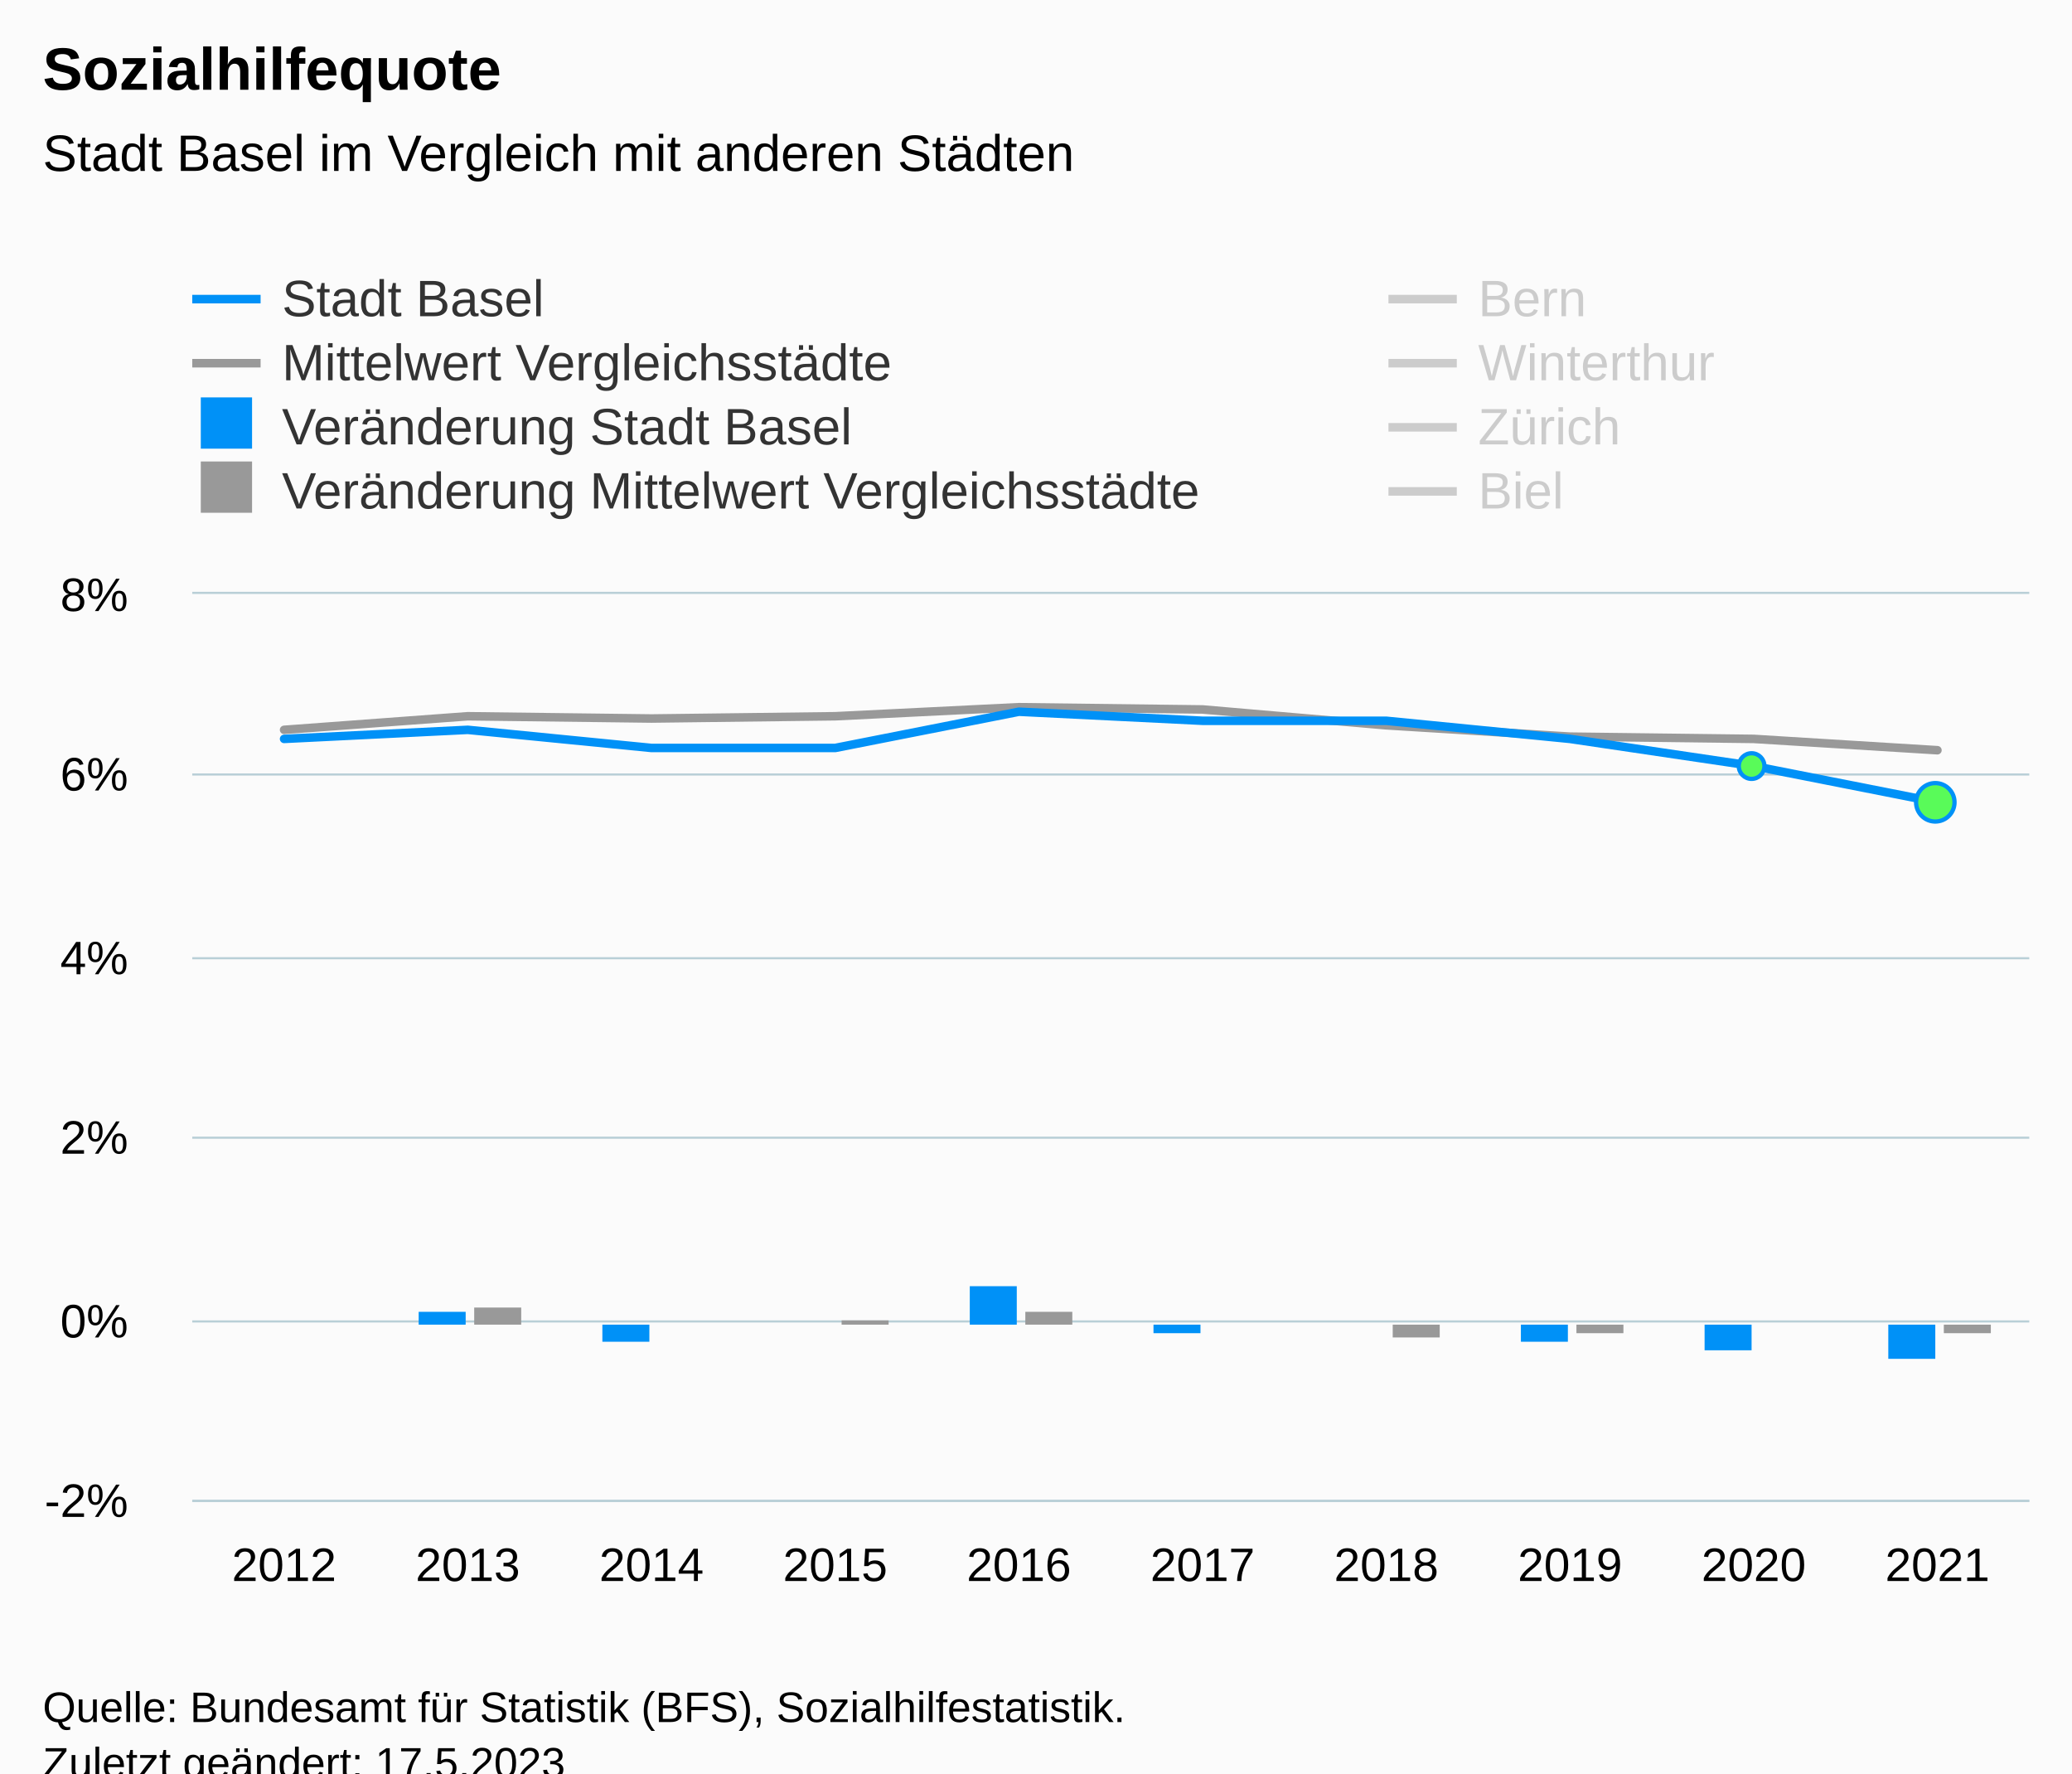
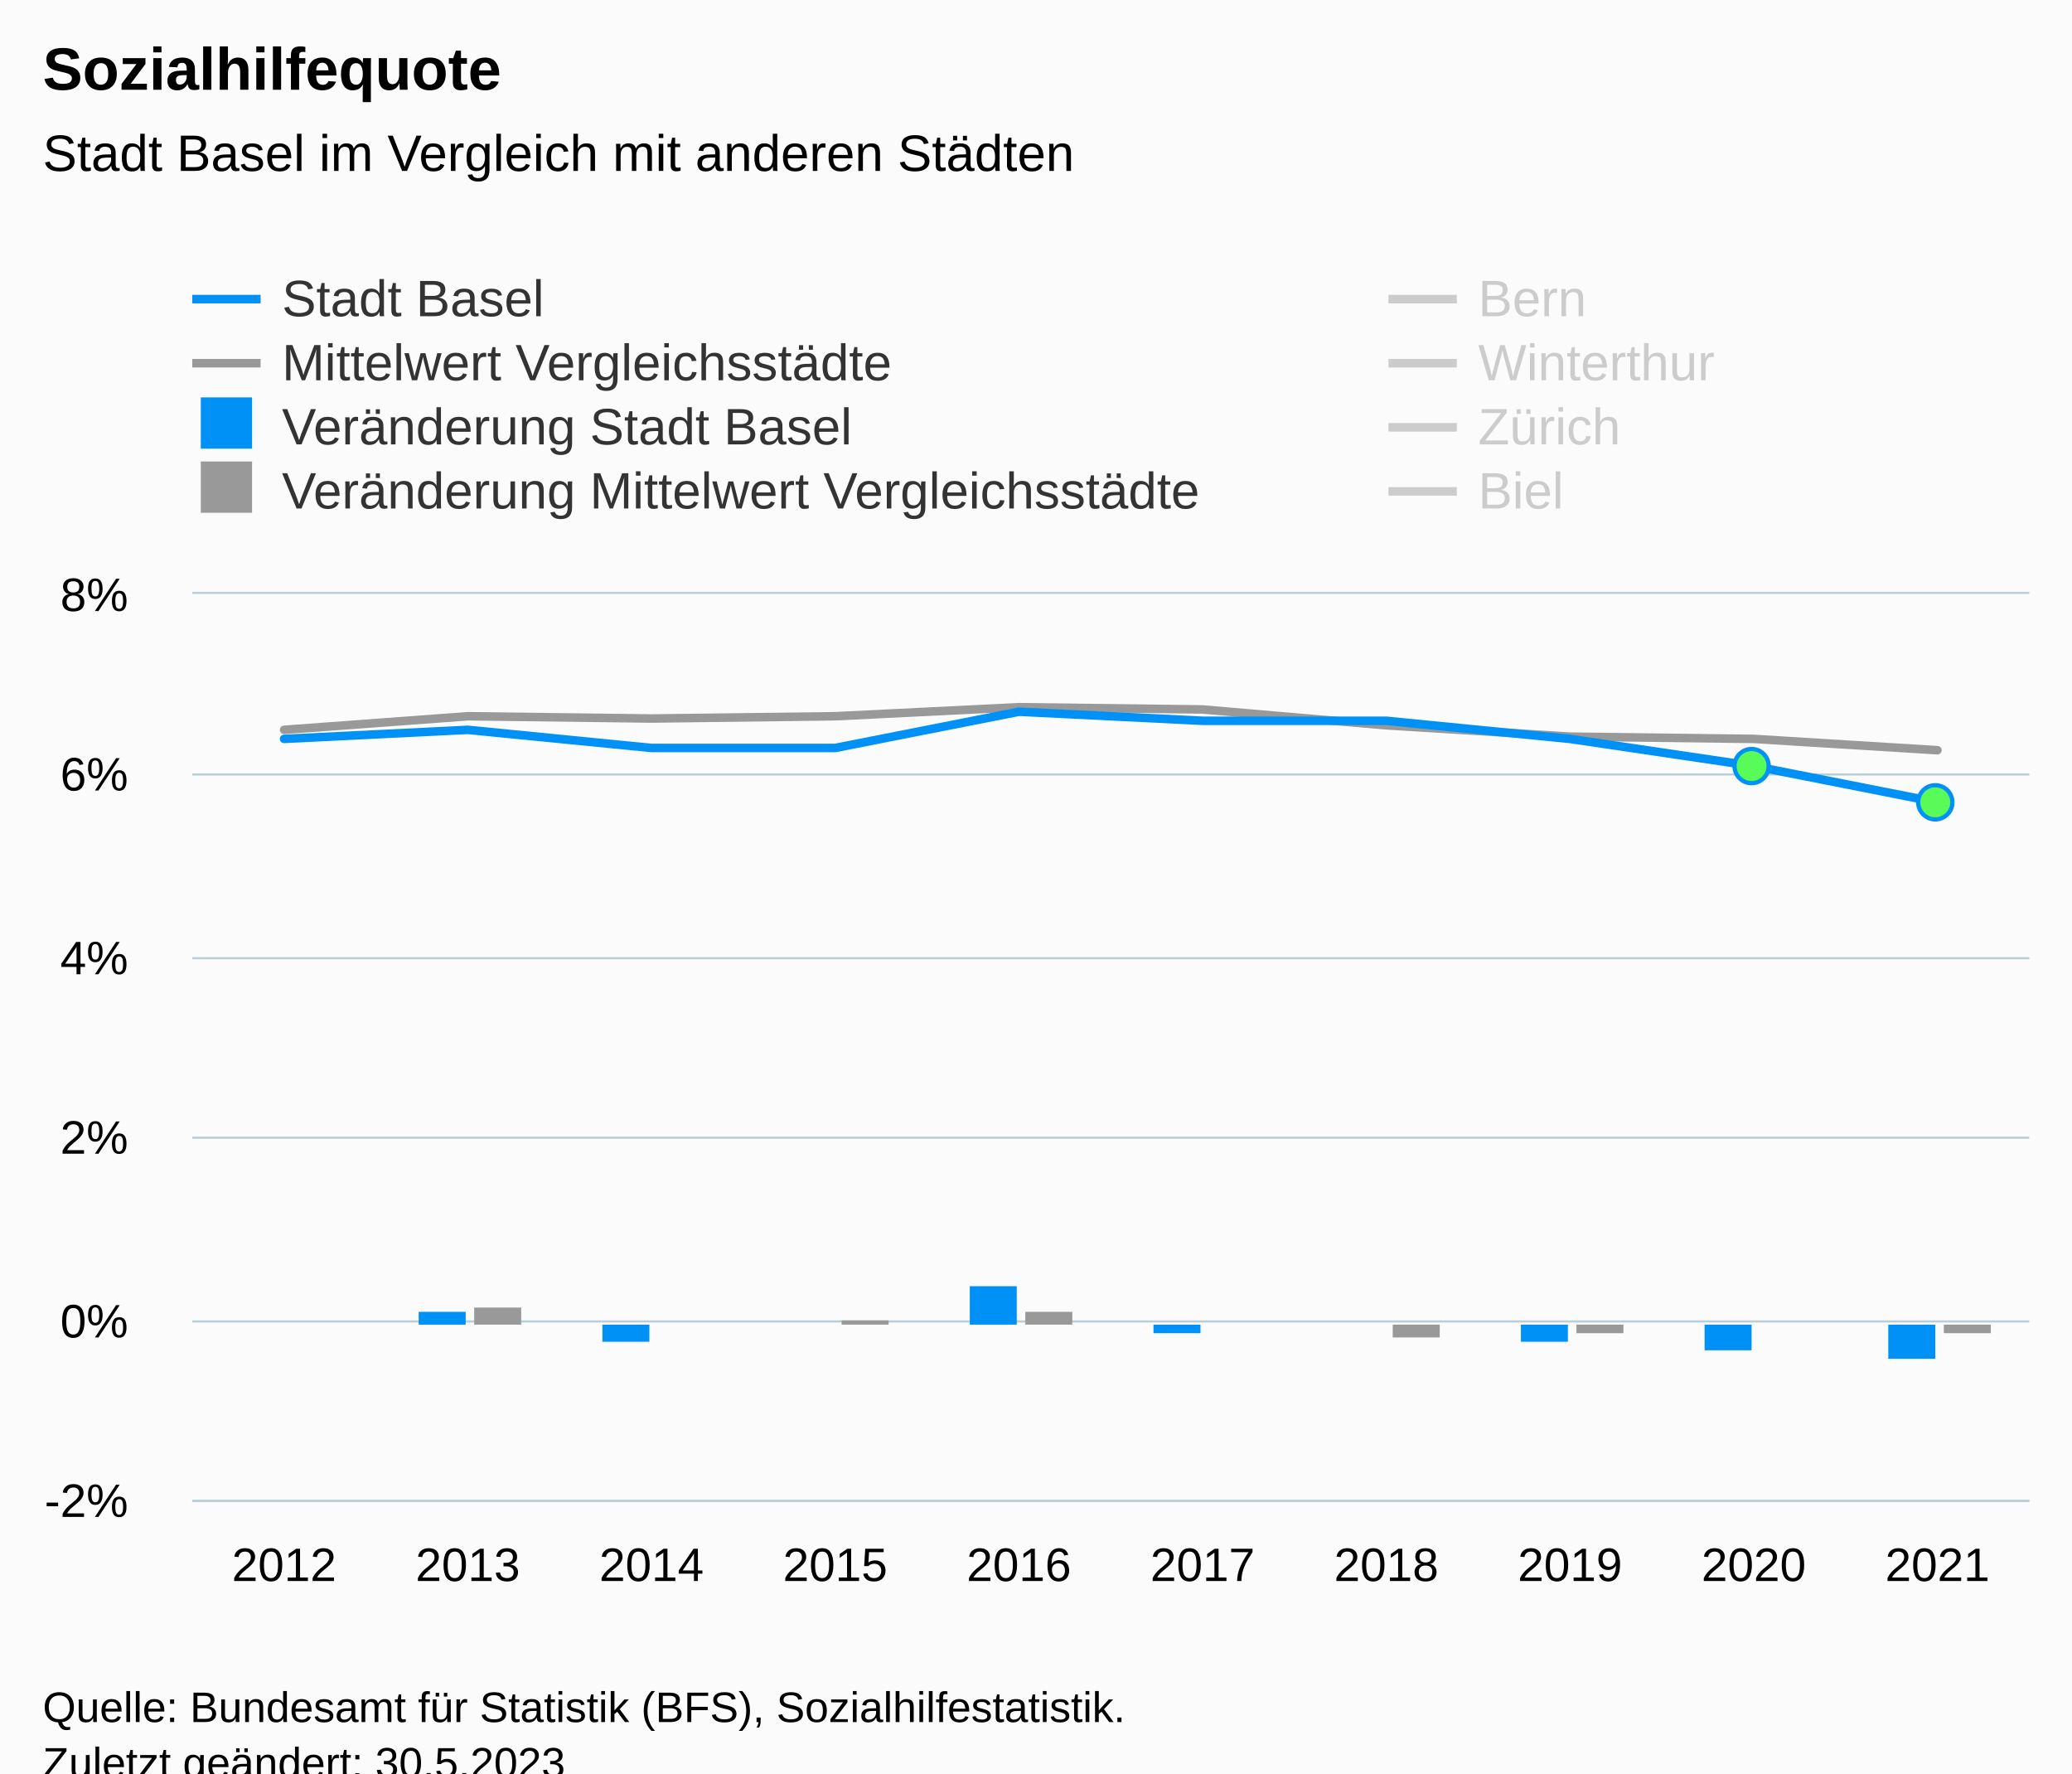
<svg xmlns="http://www.w3.org/2000/svg" version="1.1" class="highcharts-root" style="font-family:Arial;font-size:12px;" viewBox="0 0 485 415">
  <defs>
-     <clipPath id="highcharts-jcfth1a-97-">
+     <clipPath id="highcharts-y6wm0yj-97-">
      <rect x="0" y="0" width="430" height="212" fill="none" />
    </clipPath>
-     <clipPath id="highcharts-jcfth1a-108-">
+     <clipPath id="highcharts-y6wm0yj-108-">
      <rect x="0" y="0" width="430" height="212" fill="none" />
    </clipPath>
-     <clipPath id="highcharts-jcfth1a-189-">
+     <clipPath id="highcharts-y6wm0yj-189-">
      <rect x="45" y="139" width="430" height="212" fill="none" />
    </clipPath>
  </defs>
  <rect fill="#fbfbfb" class="highcharts-background" x="0" y="0" width="485" height="428" rx="0" ry="0" />
  <rect fill="none" class="highcharts-plot-background" x="45" y="139" width="430" height="212" />
  <g class="highcharts-pane-group" data-z-index="0" />
  <g class="highcharts-grid highcharts-xaxis-grid" data-z-index="1">
    <path fill="none" data-z-index="1" class="highcharts-grid-line" d="M 87.5 139 L 87.5 351" opacity="1" />
    <path fill="none" data-z-index="1" class="highcharts-grid-line" d="M 130.5 139 L 130.5 351" opacity="1" />
    <path fill="none" data-z-index="1" class="highcharts-grid-line" d="M 173.5 139 L 173.5 351" opacity="1" />
    <path fill="none" data-z-index="1" class="highcharts-grid-line" d="M 216.5 139 L 216.5 351" opacity="1" />
    <path fill="none" data-z-index="1" class="highcharts-grid-line" d="M 259.5 139 L 259.5 351" opacity="1" />
    <path fill="none" data-z-index="1" class="highcharts-grid-line" d="M 302.5 139 L 302.5 351" opacity="1" />
    <path fill="none" data-z-index="1" class="highcharts-grid-line" d="M 345.5 139 L 345.5 351" opacity="1" />
    <path fill="none" data-z-index="1" class="highcharts-grid-line" d="M 388.5 139 L 388.5 351" opacity="1" />
    <path fill="none" data-z-index="1" class="highcharts-grid-line" d="M 431.5 139 L 431.5 351" opacity="1" />
    <path fill="none" data-z-index="1" class="highcharts-grid-line" d="M 474.5 139 L 474.5 351" opacity="1" />
    <path fill="none" data-z-index="1" class="highcharts-grid-line" d="M 44.5 139 L 44.5 351" opacity="1" />
  </g>
  <g class="highcharts-grid highcharts-yaxis-grid" data-z-index="1">
    <path fill="none" stroke="#B9CFD7" stroke-width="0.5" data-z-index="1" class="highcharts-grid-line" d="M 45 351.25 L 475 351.25" opacity="1" />
    <path fill="none" stroke="#B9CFD7" stroke-width="0.5" data-z-index="1" class="highcharts-grid-line" d="M 45 309.25 L 475 309.25" opacity="1" />
    <path fill="none" stroke="#B9CFD7" stroke-width="0.5" data-z-index="1" class="highcharts-grid-line" d="M 45 266.25 L 475 266.25" opacity="1" />
    <path fill="none" stroke="#B9CFD7" stroke-width="0.5" data-z-index="1" class="highcharts-grid-line" d="M 45 224.25 L 475 224.25" opacity="1" />
    <path fill="none" stroke="#B9CFD7" stroke-width="0.5" data-z-index="1" class="highcharts-grid-line" d="M 45 181.25 L 475 181.25" opacity="1" />
    <path fill="none" stroke="#B9CFD7" stroke-width="0.5" data-z-index="1" class="highcharts-grid-line" d="M 45 138.75 L 475 138.75" opacity="1" />
  </g>
  <rect fill="none" class="highcharts-plot-border" data-z-index="1" x="45" y="139" width="430" height="212" />
  <g class="highcharts-axis highcharts-xaxis" data-z-index="2">
    <path fill="none" class="highcharts-axis-line" stroke="#B9CFD7" stroke-width="0.5" data-z-index="7" d="M 45 351.25 L 475 351.25" />
  </g>
  <g class="highcharts-axis highcharts-yaxis" data-z-index="2">
    <path fill="none" class="highcharts-axis-line" data-z-index="7" d="M 45 139 L 45 351" />
  </g>
  <g class="highcharts-series-group" data-z-index="3">
-     <g class="highcharts-series highcharts-series-1 highcharts-line-series" data-z-index="0.1" opacity="1" transform="translate(45,139) scale(1 1)" clip-path="url(#highcharts-jcfth1a-108-)">
+     <g class="highcharts-series highcharts-series-1 highcharts-line-series" data-z-index="0.1" opacity="1" transform="translate(45,139) scale(1 1)" clip-path="url(#highcharts-y6wm0yj-108-)">
      <path fill="none" d="M 21.5 31.8 L 64.5 28.62 L 107.5 29.15 L 150.5 28.62 L 193.5 26.5 L 236.5 27.03 L 279.5 30.74 L 322.5 33.39 L 365.5 33.92 L 408.5 36.57" class="highcharts-graph" data-z-index="1" stroke="#999999" stroke-width="2" stroke-linejoin="round" stroke-linecap="round" />
    </g>
    <g class="highcharts-markers highcharts-series-1 highcharts-line-series" data-z-index="0.1" opacity="1" transform="translate(45,139) scale(1 1)" clip-path="none" />
-     <g class="highcharts-series highcharts-series-2 highcharts-line-series highcharts-color-0" visibility="hidden" data-z-index="0.1" opacity="1" transform="translate(45,139) scale(1 1)" clip-path="url(#highcharts-jcfth1a-108-)">
+     <g class="highcharts-series highcharts-series-2 highcharts-line-series highcharts-color-0" visibility="hidden" data-z-index="0.1" opacity="1" transform="translate(45,139) scale(1 1)" clip-path="url(#highcharts-y6wm0yj-108-)">
      <path fill="none" d="M 365.5 169.6 L 408.5 169.6" class="highcharts-graph" data-z-index="1" stroke="#7cb5ec" stroke-width="2" stroke-linejoin="round" stroke-linecap="round" />
    </g>
    <g class="highcharts-markers highcharts-series-2 highcharts-line-series highcharts-color-0" visibility="hidden" data-z-index="0.1" opacity="1" transform="translate(45,139) scale(1 1)" clip-path="none" />
-     <g class="highcharts-series highcharts-series-3 highcharts-column-series" data-z-index="0.1" opacity="1" transform="translate(45,139) scale(1 1)" clip-path="url(#highcharts-jcfth1a-108-)">
+     <g class="highcharts-series highcharts-series-3 highcharts-column-series" data-z-index="0.1" opacity="1" transform="translate(45,139) scale(1 1)" clip-path="url(#highcharts-y6wm0yj-108-)">
      <rect x="53" y="168" width="11" height="3" fill="#0091f7" opacity="1" class="highcharts-point" />
      <rect x="96" y="171" width="11" height="4" fill="#0091f7" opacity="1" class="highcharts-point highcharts-negative" />
      <rect x="139" y="171" width="11" height="0" fill="#0091f7" opacity="1" class="highcharts-point" />
      <rect x="182" y="162" width="11" height="9" fill="#0091f7" opacity="1" class="highcharts-point" />
      <rect x="225" y="171" width="11" height="2" fill="#0091f7" opacity="1" class="highcharts-point highcharts-negative" />
      <rect x="268" y="171" width="11" height="0" fill="#0091f7" opacity="1" class="highcharts-point" />
      <rect x="311" y="171" width="11" height="4" fill="#0091f7" opacity="1" class="highcharts-point highcharts-negative" />
      <rect x="354" y="171" width="11" height="6" fill="#0091f7" opacity="1" class="highcharts-point highcharts-negative" />
      <rect x="397" y="171" width="11" height="8" fill="#0091f7" opacity="1" class="highcharts-point highcharts-negative" />
    </g>
    <g class="highcharts-markers highcharts-series-3 highcharts-column-series" data-z-index="0.1" opacity="1" transform="translate(45,139) scale(1 1)" clip-path="none" />
-     <g class="highcharts-series highcharts-series-4 highcharts-column-series" data-z-index="0.1" opacity="1" transform="translate(45,139) scale(1 1)" clip-path="url(#highcharts-jcfth1a-108-)">
+     <g class="highcharts-series highcharts-series-4 highcharts-column-series" data-z-index="0.1" opacity="1" transform="translate(45,139) scale(1 1)" clip-path="url(#highcharts-y6wm0yj-108-)">
      <rect x="66" y="167" width="11" height="4" fill="#999999" opacity="1" class="highcharts-point" />
      <rect x="109" y="171" width="11" height="0" fill="#999999" opacity="1" class="highcharts-point highcharts-negative" />
      <rect x="152" y="170" width="11" height="1" fill="#999999" opacity="1" class="highcharts-point" />
      <rect x="195" y="168" width="11" height="3" fill="#999999" opacity="1" class="highcharts-point" />
      <rect x="238" y="171" width="11" height="0" fill="#999999" opacity="1" class="highcharts-point highcharts-negative" />
      <rect x="281" y="171" width="11" height="3" fill="#999999" opacity="1" class="highcharts-point highcharts-negative" />
      <rect x="324" y="171" width="11" height="2" fill="#999999" opacity="1" class="highcharts-point highcharts-negative" />
      <rect x="367" y="171" width="11" height="0" fill="#999999" opacity="1" class="highcharts-point highcharts-negative" />
      <rect x="410" y="171" width="11" height="2" fill="#999999" opacity="1" class="highcharts-point highcharts-negative" />
    </g>
    <g class="highcharts-markers highcharts-series-4 highcharts-column-series" data-z-index="0.1" opacity="1" transform="translate(45,139) scale(1 1)" clip-path="none" />
-     <g class="highcharts-series highcharts-series-5 highcharts-line-series" visibility="hidden" data-z-index="0.1" opacity="1" transform="translate(45,139) scale(1 1)" clip-path="url(#highcharts-jcfth1a-108-)">
+     <g class="highcharts-series highcharts-series-5 highcharts-line-series" visibility="hidden" data-z-index="0.1" opacity="1" transform="translate(45,139) scale(1 1)" clip-path="url(#highcharts-y6wm0yj-108-)">
      <path fill="none" d="M 21.5 57.24 L 64.5 57.24 L 107.5 55.12 L 150.5 59.36 L 193.5 61.48 L 236.5 63.6 L 279.5 63.6 L 322.5 63.6 L 365.5 61.48 L 408.5 61.48" class="highcharts-graph" data-z-index="1" stroke="#007A2F" stroke-width="2" stroke-linejoin="round" stroke-linecap="round" />
    </g>
    <g class="highcharts-markers highcharts-series-5 highcharts-line-series" visibility="hidden" data-z-index="0.1" opacity="1" transform="translate(45,139) scale(1 1)" clip-path="none" />
-     <g class="highcharts-series highcharts-series-6 highcharts-line-series" visibility="hidden" data-z-index="0.1" opacity="1" transform="translate(45,139) scale(1 1)" clip-path="url(#highcharts-jcfth1a-108-)">
+     <g class="highcharts-series highcharts-series-6 highcharts-line-series" visibility="hidden" data-z-index="0.1" opacity="1" transform="translate(45,139) scale(1 1)" clip-path="url(#highcharts-y6wm0yj-108-)">
      <path fill="none" d="M 21.5 72.08 L 64.5 65.72 L 107.5 63.6 L 150.5 57.24 L 193.5 53 L 236.5 50.88 L 279.5 50.88 L 322.5 53 L 365.5 53 L 408.5 53" class="highcharts-graph" data-z-index="1" stroke="#2B0099" stroke-width="2" stroke-linejoin="round" stroke-linecap="round" />
    </g>
    <g class="highcharts-markers highcharts-series-6 highcharts-line-series" visibility="hidden" data-z-index="0.1" opacity="1" transform="translate(45,139) scale(1 1)" clip-path="none" />
-     <g class="highcharts-series highcharts-series-7 highcharts-line-series" visibility="hidden" data-z-index="0.1" opacity="1" transform="translate(45,139) scale(1 1)" clip-path="url(#highcharts-jcfth1a-108-)">
+     <g class="highcharts-series highcharts-series-7 highcharts-line-series" visibility="hidden" data-z-index="0.1" opacity="1" transform="translate(45,139) scale(1 1)" clip-path="url(#highcharts-y6wm0yj-108-)">
      <path fill="none" d="M 21.5 69.96 L 64.5 69.96 L 107.5 72.08 L 150.5 74.2 L 193.5 72.08 L 236.5 67.84 L 279.5 72.08 L 322.5 74.2 L 365.5 74.2 L 408.5 78.44" class="highcharts-graph" data-z-index="1" stroke="#B00000" stroke-width="2" stroke-linejoin="round" stroke-linecap="round" />
    </g>
    <g class="highcharts-markers highcharts-series-7 highcharts-line-series" visibility="hidden" data-z-index="0.1" opacity="1" transform="translate(45,139) scale(1 1)" clip-path="none" />
-     <g class="highcharts-series highcharts-series-8 highcharts-line-series" visibility="hidden" data-z-index="0.1" opacity="1" transform="translate(45,139) scale(1 1)" clip-path="url(#highcharts-jcfth1a-108-)">
+     <g class="highcharts-series highcharts-series-8 highcharts-line-series" visibility="hidden" data-z-index="0.1" opacity="1" transform="translate(45,139) scale(1 1)" clip-path="url(#highcharts-y6wm0yj-108-)">
      <path fill="none" d="M 21.5 -72.08 L 64.5 -78.44 L 107.5 -74.2 L 150.5 -76.32 L 193.5 -80.56 L 236.5 -74.2 L 279.5 -63.6 L 322.5 -57.24 L 365.5 -53 L 408.5 -46.64" class="highcharts-graph" data-z-index="1" stroke="#73B97C" stroke-width="2" stroke-linejoin="round" stroke-linecap="round" />
    </g>
    <g class="highcharts-markers highcharts-series-8 highcharts-line-series" visibility="hidden" data-z-index="0.1" opacity="1" transform="translate(45,139) scale(1 1)" clip-path="none" />
-     <g class="highcharts-series highcharts-series-0 highcharts-line-series" data-z-index="2" opacity="1" transform="translate(45,139) scale(1 1)" clip-path="url(#highcharts-jcfth1a-108-)">
+     <g class="highcharts-series highcharts-series-0 highcharts-line-series" data-z-index="2" opacity="1" transform="translate(45,139) scale(1 1)" clip-path="url(#highcharts-y6wm0yj-108-)">
      <path fill="none" d="M 21.5 33.92 L 64.5 31.8 L 107.5 36.04 L 150.5 36.04 L 193.5 27.56 L 236.5 29.68 L 279.5 29.68 L 322.5 33.92 L 365.5 40.28 L 408.5 48.76" class="highcharts-graph" data-z-index="1" stroke="#0091f7" stroke-width="2" stroke-linejoin="round" stroke-linecap="round" />
    </g>
    <g class="highcharts-markers highcharts-series-0 highcharts-line-series" data-z-index="2" opacity="1" transform="translate(45,139) scale(1 1)" clip-path="none">
-       <path fill="#59fb59" d="M 365 43.28 A 3 3 0 1 1 365.003 43.28 Z" stroke="#0091f7" stroke-width="1" opacity="1" class="highcharts-point" />
-       <path fill="#59fb59" d="M 408 53.26 A 4.5 4.5 0 1 1 408.004 53.26 Z" stroke="#0091f7" stroke-width="1" opacity="1" class="highcharts-point" />
+       <path fill="#59fb59" d="M 365 44.28 A 4 4 0 1 1 365.004 44.28 Z" stroke="#0091f7" stroke-width="1" opacity="1" class="highcharts-point" />
+       <path fill="#59fb59" d="M 408 52.76 A 4 4 0 1 1 408.004 52.76 Z" stroke="#0091f7" stroke-width="1" opacity="1" class="highcharts-point" />
    </g>
  </g>
  <text x="10" text-anchor="start" class="highcharts-title" data-z-index="4" style="color:#000000;font-size:14px;font-weight:bold;fill:#000000;" y="21">
    <tspan>Sozialhilfequote</tspan>
  </text>
  <text x="10" text-anchor="start" class="highcharts-subtitle" data-z-index="4" style="color:#000000;font-size:12px;font-weight:normal;fill:#000000;" y="40">
    <tspan>Stadt Basel im Vergleich mit anderen Städten</tspan>
  </text>
  <text x="10" text-anchor="start" class="highcharts-caption" data-z-index="4" style="color:#666666;fill:#666666;" y="385" />
  <g class="highcharts-legend" data-z-index="7" transform="translate(37,56)">
    <rect fill="none" class="highcharts-legend-box" rx="0" ry="0" x="0" y="0" width="608" height="71" visibility="visible" />
    <g data-z-index="1">
      <g>
        <g class="highcharts-legend-item highcharts-line-series highcharts-color-undefined highcharts-series-0" data-z-index="1" transform="translate(8,3)">
          <path fill="none" d="M 0 11 L 16 11" class="highcharts-graph" stroke="#0091f7" stroke-width="2" />
          <text x="21" style="color:#333333;cursor:pointer;font-size:12px;font-weight:normal;white-space:nowrap;fill:#333333;" text-anchor="start" data-z-index="2" y="15">
            <tspan>Stadt Basel</tspan>
          </text>
        </g>
        <g class="highcharts-legend-item highcharts-line-series highcharts-color-undefined highcharts-series-5 highcharts-legend-item-hidden" data-z-index="1" transform="translate(288,3)">
          <path fill="none" d="M 0 11 L 16 11" class="highcharts-graph" stroke="#cccccc" stroke-width="2" />
          <text x="21" y="15" style="color:#cccccc;cursor:pointer;font-size:12px;font-weight:normal;white-space:nowrap;fill:#cccccc;" text-anchor="start" data-z-index="2">
            <tspan>Bern</tspan>
          </text>
        </g>
        <g class="highcharts-legend-item highcharts-line-series highcharts-color-undefined highcharts-series-1" data-z-index="1" transform="translate(8,18)">
          <path fill="none" d="M 0 11 L 16 11" class="highcharts-graph" stroke="#999999" stroke-width="2" />
          <text x="21" y="15" style="color:#333333;cursor:pointer;font-size:12px;font-weight:normal;white-space:nowrap;fill:#333333;" text-anchor="start" data-z-index="2">
            <tspan>Mittelwert Vergleichsstädte</tspan>
          </text>
        </g>
        <g class="highcharts-legend-item highcharts-line-series highcharts-color-undefined highcharts-series-6 highcharts-legend-item-hidden" data-z-index="1" transform="translate(288,18)">
          <path fill="none" d="M 0 11 L 16 11" class="highcharts-graph" stroke="#cccccc" stroke-width="2" />
          <text x="21" y="15" style="color:#cccccc;cursor:pointer;font-size:12px;font-weight:normal;white-space:nowrap;fill:#cccccc;" text-anchor="start" data-z-index="2">
            <tspan>Winterthur</tspan>
          </text>
        </g>
        <g class="highcharts-legend-item highcharts-column-series highcharts-color-undefined highcharts-series-3" data-z-index="1" transform="translate(8,33)">
          <text x="21" y="15" style="color:#333333;cursor:pointer;font-size:12px;font-weight:normal;white-space:nowrap;fill:#333333;" text-anchor="start" data-z-index="2">
            <tspan>Veränderung Stadt Basel</tspan>
          </text>
          <rect x="2" y="4" width="12" height="12" fill="#0091f7" class="highcharts-point" data-z-index="3" />
        </g>
        <g class="highcharts-legend-item highcharts-line-series highcharts-color-undefined highcharts-series-7 highcharts-legend-item-hidden" data-z-index="1" transform="translate(288,33)">
          <path fill="none" d="M 0 11 L 16 11" class="highcharts-graph" stroke="#cccccc" stroke-width="2" />
          <text x="21" y="15" style="color:#cccccc;cursor:pointer;font-size:12px;font-weight:normal;white-space:nowrap;fill:#cccccc;" text-anchor="start" data-z-index="2">
            <tspan>Zürich</tspan>
          </text>
        </g>
        <g class="highcharts-legend-item highcharts-column-series highcharts-color-undefined highcharts-series-4" data-z-index="1" transform="translate(8,48)">
          <text x="21" y="15" style="color:#333333;cursor:pointer;font-size:12px;font-weight:normal;white-space:nowrap;fill:#333333;" text-anchor="start" data-z-index="2">
            <tspan>Veränderung Mittelwert Vergleichsstädte</tspan>
          </text>
          <rect x="2" y="4" width="12" height="12" fill="#999999" class="highcharts-point" data-z-index="3" />
        </g>
        <g class="highcharts-legend-item highcharts-line-series highcharts-color-undefined highcharts-series-8 highcharts-legend-item-hidden" data-z-index="1" transform="translate(288,48)">
          <path fill="none" d="M 0 11 L 16 11" class="highcharts-graph" stroke="#cccccc" stroke-width="2" />
          <text x="21" y="15" style="color:#cccccc;cursor:pointer;font-size:12px;font-weight:normal;white-space:nowrap;fill:#cccccc;" text-anchor="start" data-z-index="2">
            <tspan>Biel</tspan>
          </text>
        </g>
      </g>
    </g>
  </g>
  <g class="highcharts-axis-labels highcharts-xaxis-labels" data-z-index="7">
    <text x="66.5" style="color:#000000;cursor:default;font-size:11px;fill:#000000;" text-anchor="middle" transform="translate(0,0)" y="370" opacity="1">2012</text>
    <text x="109.5" style="color:#000000;cursor:default;font-size:11px;fill:#000000;" text-anchor="middle" transform="translate(0,0)" y="370" opacity="1">2013</text>
    <text x="152.5" style="color:#000000;cursor:default;font-size:11px;fill:#000000;" text-anchor="middle" transform="translate(0,0)" y="370" opacity="1">2014</text>
    <text x="195.5" style="color:#000000;cursor:default;font-size:11px;fill:#000000;" text-anchor="middle" transform="translate(0,0)" y="370" opacity="1">2015</text>
    <text x="238.5" style="color:#000000;cursor:default;font-size:11px;fill:#000000;" text-anchor="middle" transform="translate(0,0)" y="370" opacity="1">2016</text>
    <text x="281.5" style="color:#000000;cursor:default;font-size:11px;fill:#000000;" text-anchor="middle" transform="translate(0,0)" y="370" opacity="1">2017</text>
    <text x="324.5" style="color:#000000;cursor:default;font-size:11px;fill:#000000;" text-anchor="middle" transform="translate(0,0)" y="370" opacity="1">2018</text>
    <text x="367.5" style="color:#000000;cursor:default;font-size:11px;fill:#000000;" text-anchor="middle" transform="translate(0,0)" y="370" opacity="1">2019</text>
    <text x="410.5" style="color:#000000;cursor:default;font-size:11px;fill:#000000;" text-anchor="middle" transform="translate(0,0)" y="370" opacity="1">2020</text>
    <text x="453.5" style="color:#000000;cursor:default;font-size:11px;fill:#000000;" text-anchor="middle" transform="translate(0,0)" y="370" opacity="1">2021</text>
  </g>
  <g class="highcharts-axis-labels highcharts-yaxis-labels" data-z-index="7">
    <text x="30" style="color:#000000;cursor:default;font-size:11px;fill:#000000;" text-anchor="end" transform="translate(0,0)" y="355" opacity="1">-2%</text>
    <text x="30" style="color:#000000;cursor:default;font-size:11px;fill:#000000;" text-anchor="end" transform="translate(0,0)" y="313" opacity="1">0%</text>
    <text x="30" style="color:#000000;cursor:default;font-size:11px;fill:#000000;" text-anchor="end" transform="translate(0,0)" y="270" opacity="1">2%</text>
    <text x="30" style="color:#000000;cursor:default;font-size:11px;fill:#000000;" text-anchor="end" transform="translate(0,0)" y="228" opacity="1">4%</text>
    <text x="30" style="color:#000000;cursor:default;font-size:11px;fill:#000000;" text-anchor="end" transform="translate(0,0)" y="185" opacity="1">6%</text>
    <text x="30" style="color:#000000;cursor:default;font-size:11px;fill:#000000;" text-anchor="end" transform="translate(0,0)" y="143" opacity="1">8%</text>
  </g>
  <text x="10" class="highcharts-credits" text-anchor="start" data-z-index="8" style="cursor:default;color:#000000;font-size:10px;fill:#000000;" y="403">
    <tspan>Quelle: Bundesamt für Statistik (BFS), Sozialhilfestatistik.</tspan>
-     <tspan x="10" dy="13">Zuletzt geändert: 17.5.2023</tspan>
+     <tspan x="10" dy="13">Zuletzt geändert: 30.5.2023</tspan>
  </text>
-   <g class="highcharts-control-points" data-z-index="99" clip-path="url(#highcharts-jcfth1a-189-)" />
+   <g class="highcharts-control-points" data-z-index="99" clip-path="url(#highcharts-y6wm0yj-189-)" />
</svg>
